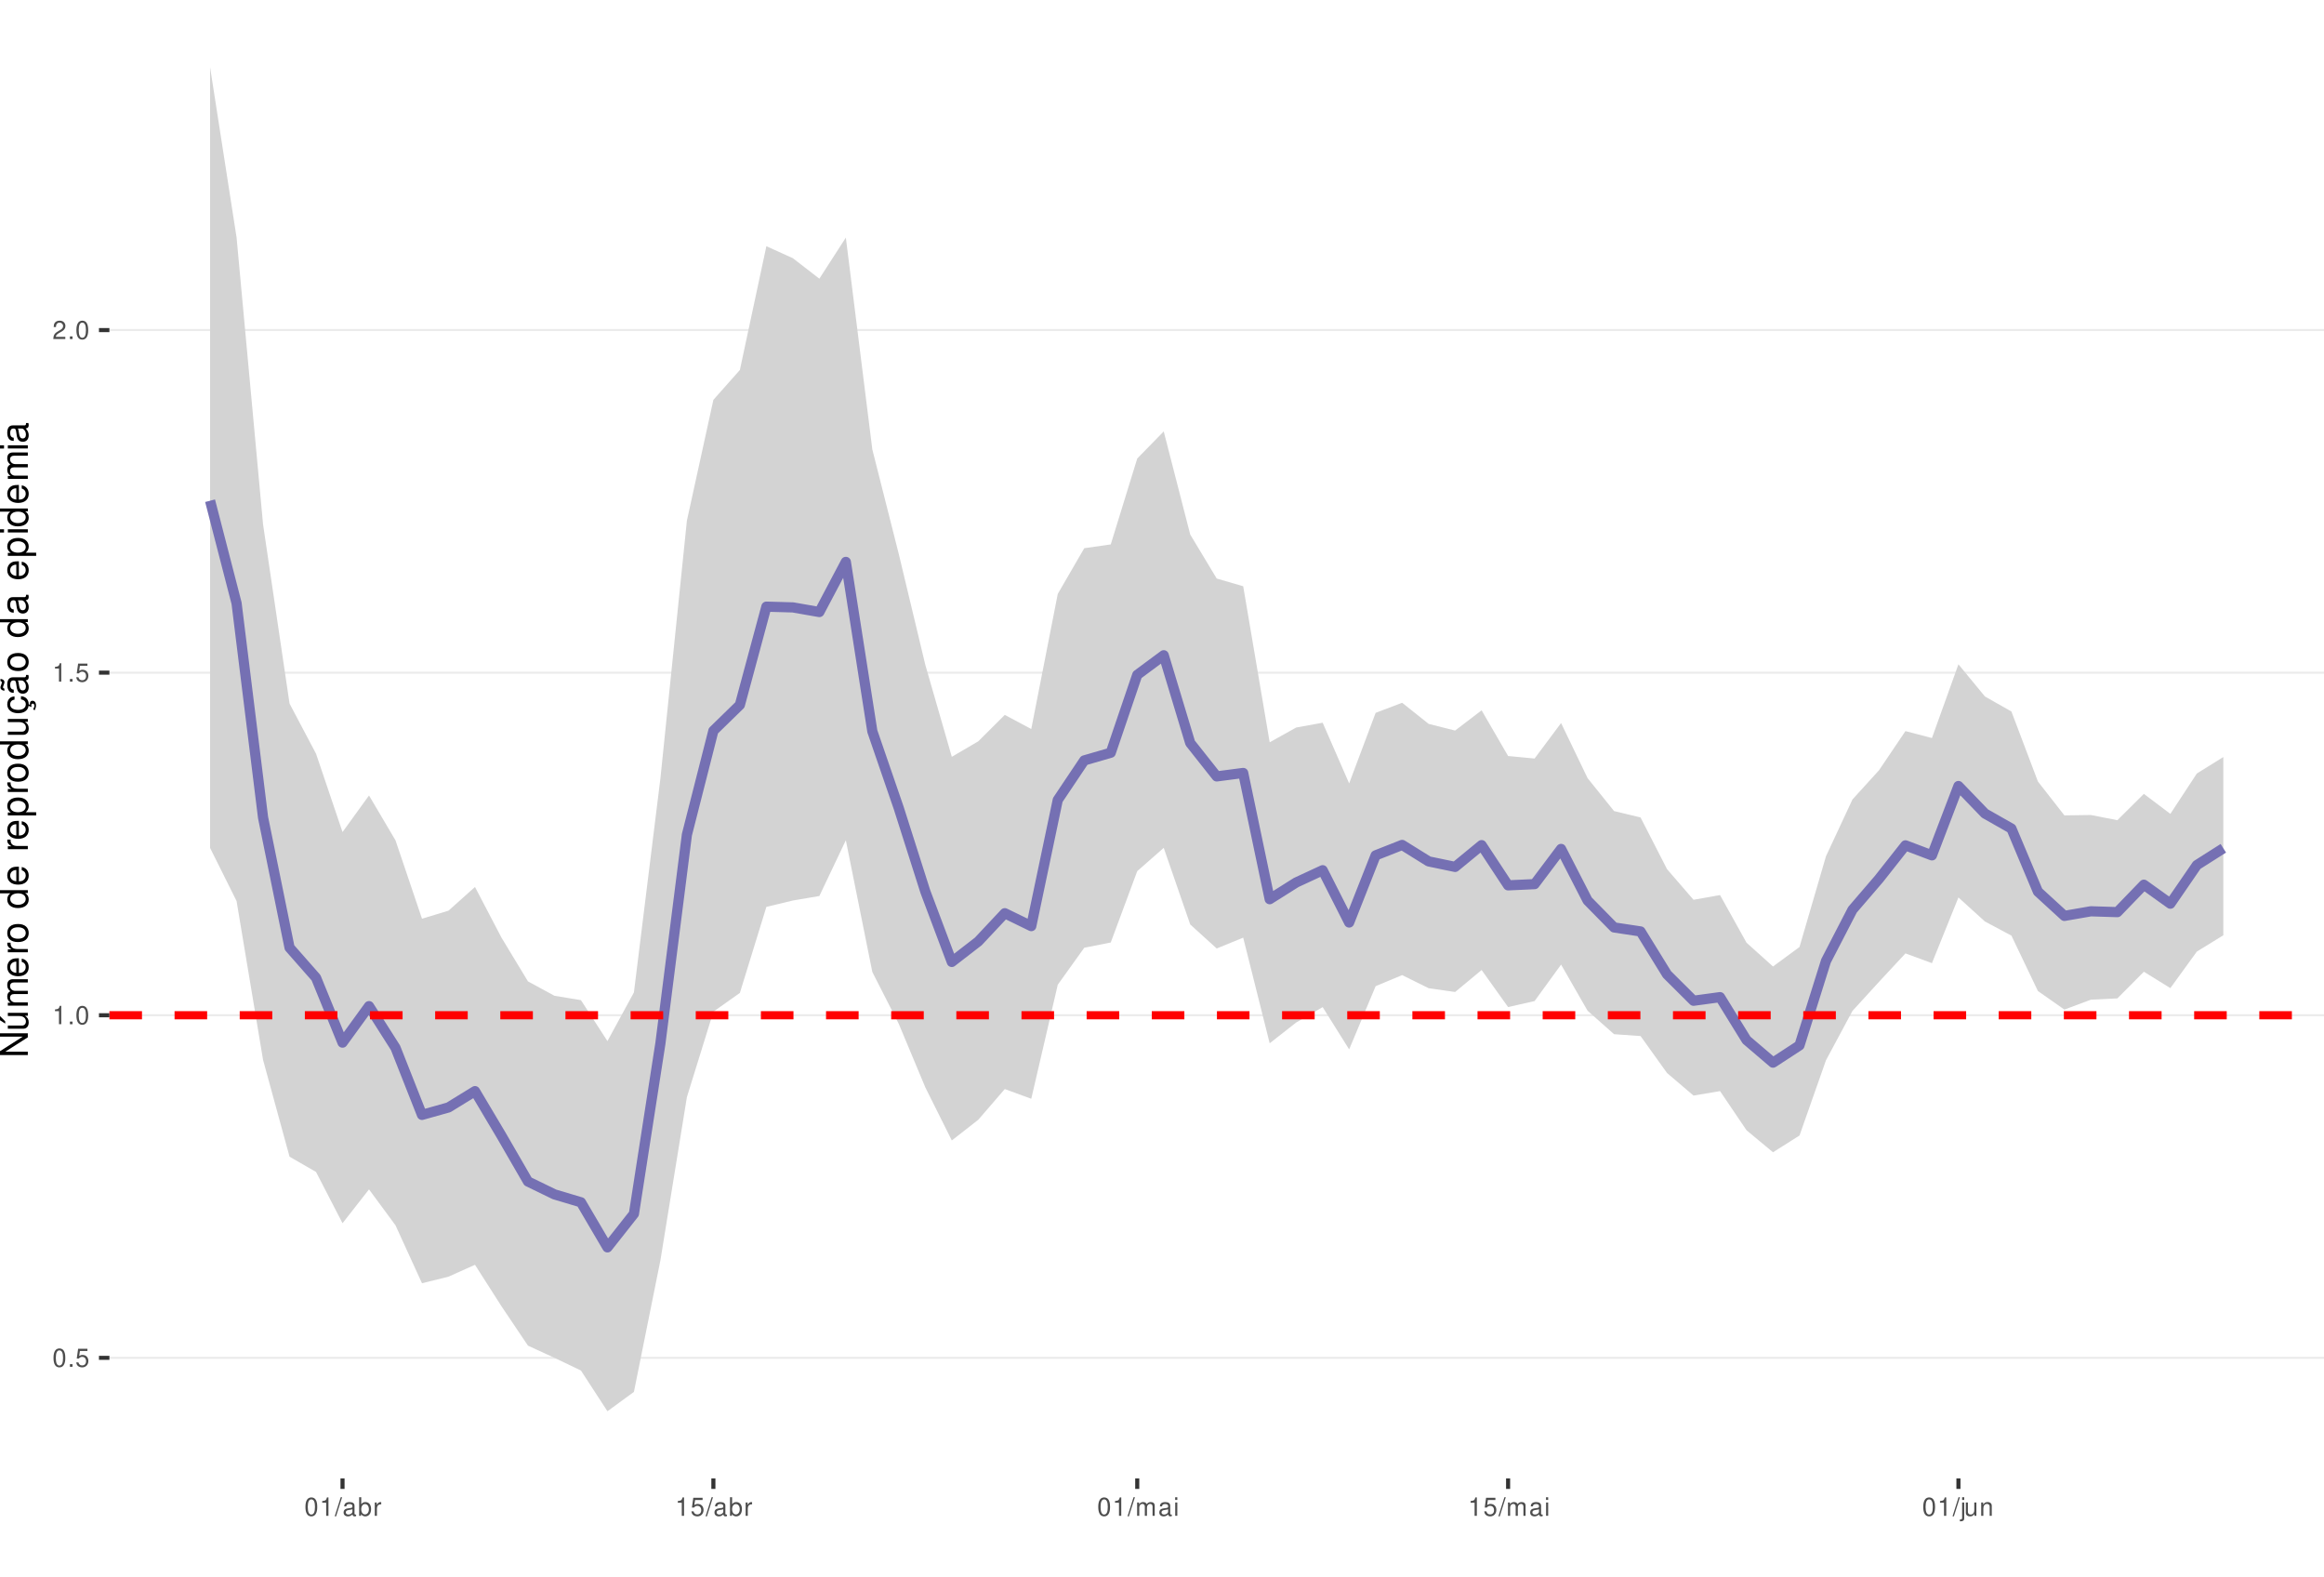
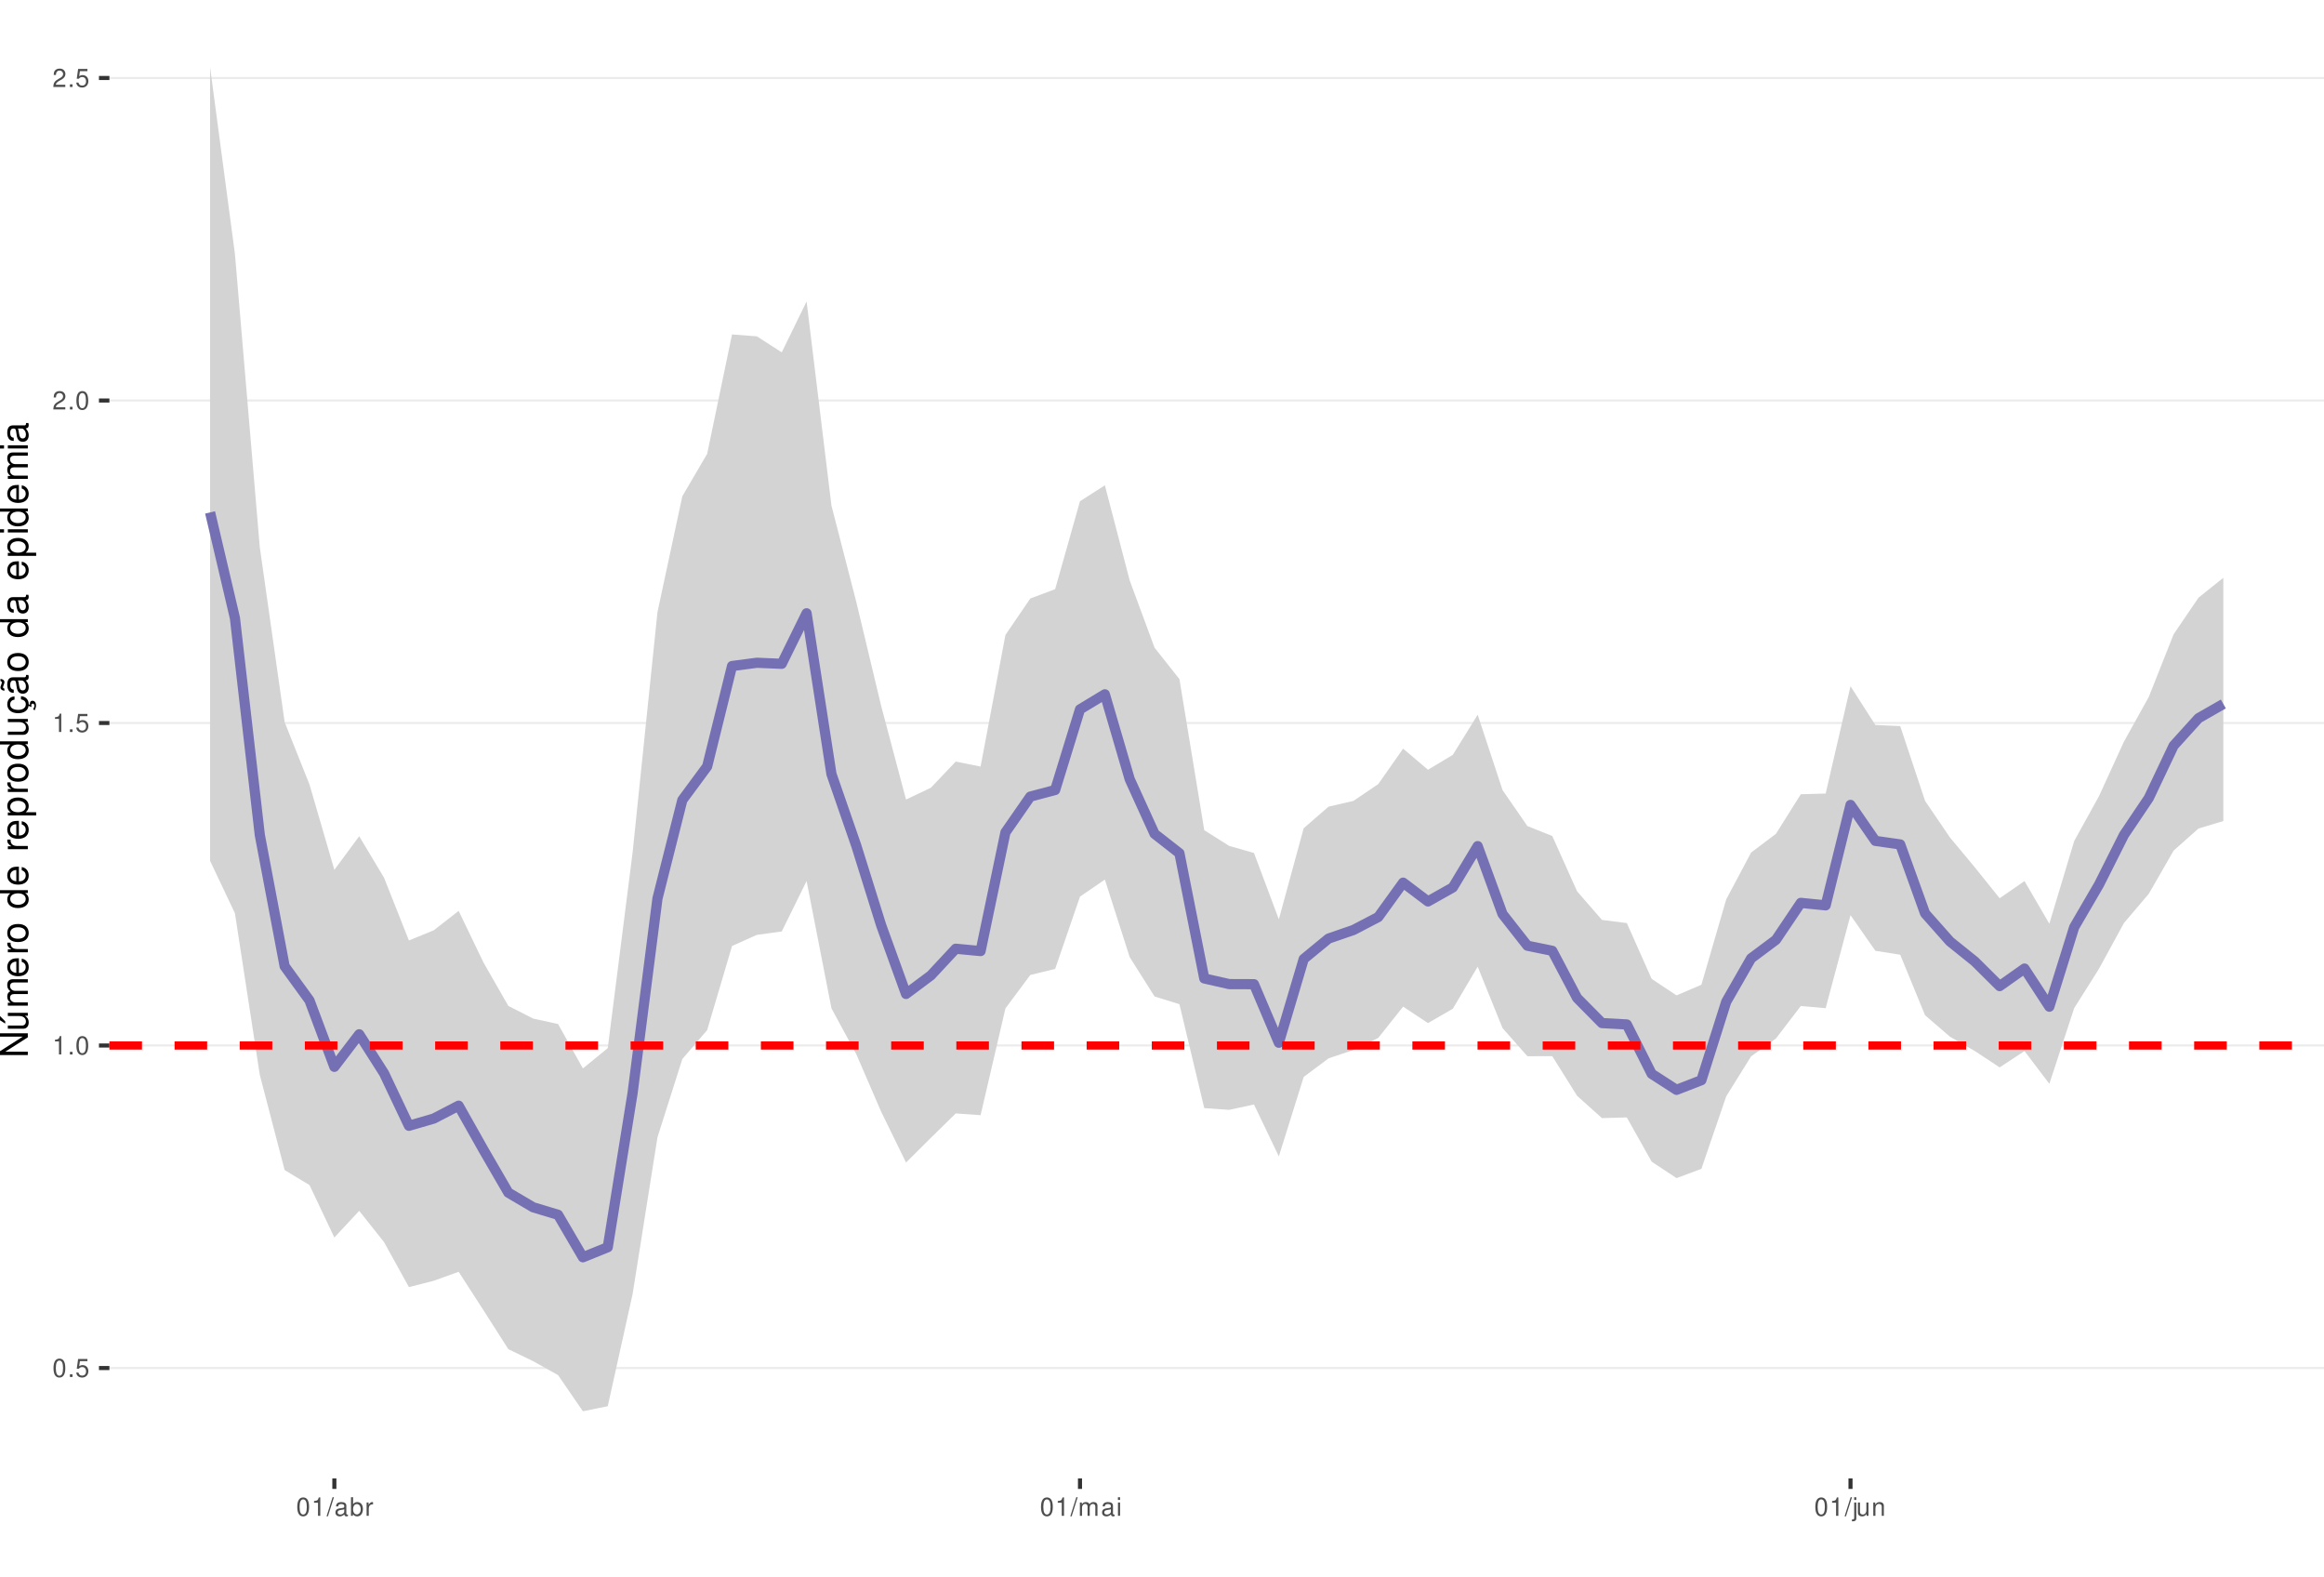
<svg xmlns="http://www.w3.org/2000/svg" xmlns:xlink="http://www.w3.org/1999/xlink" width="609pt" height="413pt" viewBox="0 0 609 413" version="1.1">
  <defs>
    <g>
      <symbol overflow="visible" id="glyph0-0">
        <path style="stroke:none;" d="" />
      </symbol>
      <symbol overflow="visible" id="glyph0-1">
        <path style="stroke:none;" d="M 1.828 -4.812 C 1.391 -4.812 0.984 -4.609 0.75 -4.281 C 0.438 -3.859 0.281 -3.219 0.281 -2.328 C 0.281 -0.703 0.812 0.156 1.828 0.156 C 2.828 0.156 3.375 -0.703 3.375 -2.297 C 3.375 -3.219 3.234 -3.844 2.922 -4.281 C 2.672 -4.625 2.281 -4.812 1.828 -4.812 Z M 1.828 -4.297 C 2.469 -4.297 2.781 -3.641 2.781 -2.344 C 2.781 -0.969 2.469 -0.328 1.812 -0.328 C 1.203 -0.328 0.891 -1 0.891 -2.328 C 0.891 -3.641 1.203 -4.297 1.828 -4.297 Z M 1.828 -4.297 " />
      </symbol>
      <symbol overflow="visible" id="glyph0-2">
        <path style="stroke:none;" d="M 1.266 -0.688 L 0.578 -0.688 L 0.578 0 L 1.266 0 Z M 1.266 -0.688 " />
      </symbol>
      <symbol overflow="visible" id="glyph0-3">
        <path style="stroke:none;" d="M 3.172 -4.719 L 0.734 -4.719 L 0.375 -2.156 L 0.922 -2.156 C 1.188 -2.469 1.422 -2.594 1.797 -2.594 C 2.422 -2.594 2.812 -2.156 2.812 -1.453 C 2.812 -0.781 2.422 -0.359 1.781 -0.359 C 1.266 -0.359 0.953 -0.625 0.812 -1.156 L 0.234 -1.156 C 0.312 -0.766 0.375 -0.578 0.516 -0.406 C 0.781 -0.047 1.266 0.156 1.797 0.156 C 2.75 0.156 3.422 -0.547 3.422 -1.531 C 3.422 -2.469 2.797 -3.109 1.891 -3.109 C 1.562 -3.109 1.297 -3.016 1.016 -2.828 L 1.203 -4.141 L 3.172 -4.141 Z M 3.172 -4.719 " />
      </symbol>
      <symbol overflow="visible" id="glyph0-4">
        <path style="stroke:none;" d="M 1.719 -3.422 L 1.719 0 L 2.312 0 L 2.312 -4.812 L 1.922 -4.812 C 1.719 -4.078 1.578 -3.969 0.672 -3.859 L 0.672 -3.422 Z M 1.719 -3.422 " />
      </symbol>
      <symbol overflow="visible" id="glyph0-5">
        <path style="stroke:none;" d="M 3.375 -0.578 L 0.891 -0.578 C 0.938 -0.984 1.156 -1.234 1.734 -1.578 L 2.406 -1.953 C 3.062 -2.328 3.406 -2.812 3.406 -3.406 C 3.406 -3.812 3.234 -4.188 2.969 -4.438 C 2.688 -4.688 2.344 -4.812 1.891 -4.812 C 1.297 -4.812 0.844 -4.594 0.578 -4.188 C 0.422 -3.938 0.344 -3.641 0.328 -3.141 L 0.922 -3.141 C 0.938 -3.469 0.984 -3.672 1.062 -3.828 C 1.219 -4.125 1.516 -4.297 1.875 -4.297 C 2.406 -4.297 2.797 -3.906 2.797 -3.391 C 2.797 -3.016 2.578 -2.672 2.156 -2.438 L 1.547 -2.078 C 0.562 -1.516 0.281 -1.062 0.219 0 L 3.375 0 Z M 3.375 -0.578 " />
      </symbol>
      <symbol overflow="visible" id="glyph0-6">
        <path style="stroke:none;" d="M 1.531 -4.859 L -0.047 0.141 L 0.312 0.141 L 1.891 -4.859 Z M 1.531 -4.859 " />
      </symbol>
      <symbol overflow="visible" id="glyph0-7">
        <path style="stroke:none;" d="M 3.562 -0.328 C 3.5 -0.312 3.469 -0.312 3.438 -0.312 C 3.25 -0.312 3.141 -0.406 3.141 -0.578 L 3.141 -2.641 C 3.141 -3.25 2.688 -3.594 1.828 -3.594 C 1.312 -3.594 0.906 -3.438 0.672 -3.188 C 0.516 -3 0.453 -2.797 0.438 -2.453 L 0.984 -2.453 C 1.031 -2.875 1.297 -3.078 1.812 -3.078 C 2.312 -3.078 2.594 -2.891 2.594 -2.562 L 2.594 -2.406 C 2.578 -2.172 2.469 -2.078 2.016 -2.031 C 1.219 -1.922 1.109 -1.891 0.891 -1.812 C 0.484 -1.641 0.281 -1.328 0.281 -0.875 C 0.281 -0.25 0.719 0.156 1.422 0.156 C 1.859 0.156 2.219 0 2.609 -0.359 C 2.656 0 2.828 0.156 3.188 0.156 C 3.297 0.156 3.375 0.141 3.562 0.094 Z M 2.594 -1.094 C 2.594 -0.906 2.531 -0.797 2.375 -0.641 C 2.141 -0.438 1.875 -0.328 1.547 -0.328 C 1.109 -0.328 0.859 -0.547 0.859 -0.891 C 0.859 -1.266 1.094 -1.438 1.703 -1.531 C 2.297 -1.609 2.406 -1.641 2.594 -1.719 Z M 2.594 -1.094 " />
      </symbol>
      <symbol overflow="visible" id="glyph0-8">
        <path style="stroke:none;" d="M 0.359 -4.859 L 0.359 0 L 0.859 0 L 0.859 -0.453 C 1.125 -0.047 1.484 0.156 1.969 0.156 C 2.875 0.156 3.484 -0.594 3.484 -1.75 C 3.484 -2.891 2.922 -3.594 1.984 -3.594 C 1.516 -3.594 1.172 -3.406 0.906 -3.016 L 0.906 -4.859 Z M 1.891 -3.062 C 2.5 -3.062 2.906 -2.531 2.906 -1.703 C 2.906 -0.906 2.484 -0.359 1.891 -0.359 C 1.297 -0.359 0.906 -0.906 0.906 -1.719 C 0.906 -2.531 1.297 -3.062 1.891 -3.062 Z M 1.891 -3.062 " />
      </symbol>
      <symbol overflow="visible" id="glyph0-9">
        <path style="stroke:none;" d="M 0.453 -3.484 L 0.453 0 L 1.016 0 L 1.016 -1.812 C 1.031 -2.656 1.375 -3.016 2.141 -3 L 2.141 -3.562 C 2.047 -3.578 1.984 -3.594 1.922 -3.594 C 1.562 -3.594 1.297 -3.375 0.969 -2.859 L 0.969 -3.484 Z M 0.453 -3.484 " />
      </symbol>
      <symbol overflow="visible" id="glyph0-10">
        <path style="stroke:none;" d="M 0.469 -3.484 L 0.469 0 L 1.031 0 L 1.031 -2.188 C 1.031 -2.703 1.391 -3.109 1.844 -3.109 C 2.25 -3.109 2.484 -2.844 2.484 -2.406 L 2.484 0 L 3.047 0 L 3.047 -2.188 C 3.047 -2.703 3.422 -3.109 3.875 -3.109 C 4.266 -3.109 4.516 -2.844 4.516 -2.406 L 4.516 0 L 5.078 0 L 5.078 -2.609 C 5.078 -3.234 4.719 -3.594 4.062 -3.594 C 3.594 -3.594 3.312 -3.453 2.984 -3.062 C 2.781 -3.422 2.5 -3.594 2.047 -3.594 C 1.578 -3.594 1.266 -3.422 0.984 -3 L 0.984 -3.484 Z M 0.469 -3.484 " />
      </symbol>
      <symbol overflow="visible" id="glyph0-11">
        <path style="stroke:none;" d="M 1 -3.484 L 0.453 -3.484 L 0.453 0 L 1 0 Z M 1 -4.859 L 0.438 -4.859 L 0.438 -4.156 L 1 -4.156 Z M 1 -4.859 " />
      </symbol>
      <symbol overflow="visible" id="glyph0-12">
        <path style="stroke:none;" d="M 0.469 -3.484 L 0.469 0.5 C 0.469 0.859 0.359 0.969 0.016 0.969 C -0.031 0.969 -0.047 0.969 -0.125 0.953 L -0.125 1.438 C -0.047 1.438 -0.016 1.453 0.062 1.453 C 0.688 1.453 1.016 1.203 1.016 0.719 L 1.016 -3.484 Z M 1.016 -4.859 L 0.469 -4.859 L 0.469 -4.156 L 1.016 -4.156 Z M 1.016 -4.859 " />
      </symbol>
      <symbol overflow="visible" id="glyph0-13">
        <path style="stroke:none;" d="M 3.203 0 L 3.203 -3.484 L 2.656 -3.484 L 2.656 -1.516 C 2.656 -0.797 2.281 -0.328 1.703 -0.328 C 1.266 -0.328 0.984 -0.594 0.984 -1.016 L 0.984 -3.484 L 0.438 -3.484 L 0.438 -0.797 C 0.438 -0.219 0.859 0.156 1.547 0.156 C 2.062 0.156 2.391 -0.031 2.703 -0.484 L 2.703 0 Z M 3.203 0 " />
      </symbol>
      <symbol overflow="visible" id="glyph0-14">
        <path style="stroke:none;" d="M 0.469 -3.484 L 0.469 0 L 1.031 0 L 1.031 -1.922 C 1.031 -2.641 1.391 -3.109 1.969 -3.109 C 2.406 -3.109 2.688 -2.828 2.688 -2.422 L 2.688 0 L 3.234 0 L 3.234 -2.641 C 3.234 -3.219 2.812 -3.594 2.141 -3.594 C 1.625 -3.594 1.281 -3.391 0.984 -2.906 L 0.984 -3.484 Z M 0.469 -3.484 " />
      </symbol>
      <symbol overflow="visible" id="glyph1-0">
        <path style="stroke:none;" d="" />
      </symbol>
      <symbol overflow="visible" id="glyph1-1">
        <path style="stroke:none;" d="M -7.297 -6.453 L -7.297 -5.578 L -1.328 -5.578 L -7.297 -1.766 L -7.297 -0.766 L 0 -0.766 L 0 -1.641 L -5.906 -1.641 L 0 -5.406 L 0 -6.453 Z M -7.297 -6.453 " />
      </symbol>
      <symbol overflow="visible" id="glyph1-2">
        <path style="stroke:none;" d="M 0 -4.812 L -5.234 -4.812 L -5.234 -3.984 L -2.266 -3.984 C -1.203 -3.984 -0.5 -3.438 -0.5 -2.562 C -0.5 -1.906 -0.906 -1.484 -1.531 -1.484 L -5.234 -1.484 L -5.234 -0.656 L -1.203 -0.656 C -0.328 -0.656 0.234 -1.297 0.234 -2.312 C 0.234 -3.094 -0.047 -3.578 -0.734 -4.062 L 0 -4.062 Z M -7.406 -2.953 L -5.922 -2 L -5.922 -2.594 L -7.406 -4.094 Z M -7.406 -2.953 " />
      </symbol>
      <symbol overflow="visible" id="glyph1-3">
        <path style="stroke:none;" d="M -5.234 -0.703 L 0 -0.703 L 0 -1.547 L -3.297 -1.547 C -4.047 -1.547 -4.656 -2.094 -4.656 -2.766 C -4.656 -3.391 -4.281 -3.734 -3.609 -3.734 L 0 -3.734 L 0 -4.578 L -3.297 -4.578 C -4.047 -4.578 -4.656 -5.125 -4.656 -5.812 C -4.656 -6.422 -4.266 -6.781 -3.609 -6.781 L 0 -6.781 L 0 -7.625 L -3.938 -7.625 C -4.875 -7.625 -5.391 -7.078 -5.391 -6.094 C -5.391 -5.406 -5.188 -4.984 -4.594 -4.484 C -5.156 -4.188 -5.391 -3.766 -5.391 -3.078 C -5.391 -2.375 -5.125 -1.906 -4.5 -1.469 L -5.234 -1.469 Z M -5.234 -0.703 " />
      </symbol>
      <symbol overflow="visible" id="glyph1-4">
        <path style="stroke:none;" d="M -2.344 -5.125 C -3.141 -5.125 -3.625 -5.062 -4.016 -4.922 C -4.875 -4.578 -5.391 -3.781 -5.391 -2.797 C -5.391 -1.344 -4.281 -0.406 -2.547 -0.406 C -0.812 -0.406 0.234 -1.297 0.234 -2.781 C 0.234 -3.984 -0.453 -4.812 -1.594 -5.016 L -1.594 -4.188 C -0.906 -3.953 -0.547 -3.484 -0.547 -2.812 C -0.547 -2.281 -0.781 -1.828 -1.219 -1.547 C -1.516 -1.344 -1.812 -1.281 -2.344 -1.266 Z M -3.016 -1.297 C -3.984 -1.359 -4.625 -1.953 -4.625 -2.797 C -4.625 -3.641 -3.953 -4.234 -3.016 -4.234 Z M -3.016 -1.297 " />
      </symbol>
      <symbol overflow="visible" id="glyph1-5">
        <path style="stroke:none;" d="M -5.234 -0.688 L 0 -0.688 L 0 -1.531 L -2.719 -1.531 C -3.984 -1.547 -4.547 -2.062 -4.516 -3.203 L -5.359 -3.203 C -5.375 -3.062 -5.391 -2.984 -5.391 -2.891 C -5.391 -2.344 -5.062 -1.938 -4.297 -1.453 L -5.234 -1.453 Z M -5.234 -0.688 " />
      </symbol>
      <symbol overflow="visible" id="glyph1-6">
        <path style="stroke:none;" d="M -5.391 -2.719 C -5.391 -1.234 -4.344 -0.359 -2.578 -0.359 C -0.812 -0.359 0.234 -1.234 0.234 -2.734 C 0.234 -4.203 -0.812 -5.094 -2.547 -5.094 C -4.359 -5.094 -5.391 -4.234 -5.391 -2.719 Z M -4.625 -2.734 C -4.625 -3.672 -3.844 -4.234 -2.547 -4.234 C -1.312 -4.234 -0.547 -3.656 -0.547 -2.734 C -0.547 -1.797 -1.312 -1.234 -2.578 -1.234 C -3.844 -1.234 -4.625 -1.797 -4.625 -2.734 Z M -4.625 -2.734 " />
      </symbol>
      <symbol overflow="visible" id="glyph1-7">
        <path style="stroke:none;" d="" />
      </symbol>
      <symbol overflow="visible" id="glyph1-8">
        <path style="stroke:none;" d="M -7.297 -4.953 L -7.297 -4.125 L -4.578 -4.125 C -5.109 -3.766 -5.391 -3.203 -5.391 -2.516 C -5.391 -1.156 -4.297 -0.266 -2.625 -0.266 C -0.859 -0.266 0.234 -1.125 0.234 -2.547 C 0.234 -3.266 -0.047 -3.766 -0.688 -4.203 L 0 -4.203 L 0 -4.953 Z M -4.609 -2.656 C -4.609 -3.547 -3.812 -4.125 -2.562 -4.125 C -1.344 -4.125 -0.547 -3.547 -0.547 -2.656 C -0.547 -1.734 -1.359 -1.125 -2.578 -1.125 C -3.797 -1.125 -4.609 -1.734 -4.609 -2.656 Z M -4.609 -2.656 " />
      </symbol>
      <symbol overflow="visible" id="glyph1-9">
        <path style="stroke:none;" d="M 2.188 -0.547 L 2.188 -1.375 L -0.547 -1.375 C -0.016 -1.812 0.234 -2.312 0.234 -2.984 C 0.234 -4.344 -0.859 -5.234 -2.531 -5.234 C -4.297 -5.234 -5.391 -4.375 -5.391 -2.984 C -5.391 -2.266 -5.062 -1.703 -4.453 -1.312 L -5.234 -1.312 L -5.234 -0.547 Z M -4.609 -2.844 C -4.609 -3.766 -3.797 -4.359 -2.547 -4.359 C -1.359 -4.359 -0.547 -3.75 -0.547 -2.844 C -0.547 -1.953 -1.344 -1.375 -2.578 -1.375 C -3.812 -1.375 -4.609 -1.953 -4.609 -2.844 Z M -4.609 -2.844 " />
      </symbol>
      <symbol overflow="visible" id="glyph1-10">
        <path style="stroke:none;" d="M 0 -4.812 L -5.234 -4.812 L -5.234 -3.984 L -2.266 -3.984 C -1.203 -3.984 -0.5 -3.438 -0.5 -2.562 C -0.5 -1.906 -0.906 -1.484 -1.531 -1.484 L -5.234 -1.484 L -5.234 -0.656 L -1.203 -0.656 C -0.328 -0.656 0.234 -1.297 0.234 -2.312 C 0.234 -3.094 -0.047 -3.578 -0.734 -4.062 L 0 -4.062 Z M 0 -4.812 " />
      </symbol>
      <symbol overflow="visible" id="glyph1-11">
        <path style="stroke:none;" d="M 0.234 -2.641 C 0.234 -3.875 -0.547 -4.703 -1.797 -4.766 L -1.797 -3.938 C -0.953 -3.797 -0.531 -3.359 -0.531 -2.656 C -0.531 -1.734 -1.281 -1.188 -2.516 -1.188 C -3.844 -1.188 -4.625 -1.719 -4.625 -2.625 C -4.625 -3.328 -4.203 -3.766 -3.484 -3.875 L -3.484 -4.703 C -3.984 -4.672 -4.312 -4.562 -4.609 -4.359 C -5.094 -4 -5.391 -3.375 -5.391 -2.641 C -5.391 -1.219 -4.266 -0.312 -2.531 -0.312 C -1.469 -0.312 -0.625 -0.672 -0.156 -1.312 C 0.047 -1.594 0.125 -1.812 0.203 -2.25 L 0.922 -1.938 L 0.984 -2.062 C 0.938 -2.188 0.906 -2.25 0.906 -2.375 C 0.906 -2.656 1.047 -2.828 1.281 -2.828 C 1.547 -2.828 1.734 -2.594 1.734 -2.297 C 1.734 -2.031 1.672 -1.844 1.438 -1.406 L 1.406 -1.312 L 1.812 -1.094 C 2.078 -1.75 2.141 -1.953 2.141 -2.344 C 2.141 -3.109 1.781 -3.578 1.203 -3.578 C 0.781 -3.578 0.547 -3.297 0.547 -2.797 C 0.547 -2.703 0.547 -2.641 0.562 -2.516 Z M 0.234 -2.641 " />
      </symbol>
      <symbol overflow="visible" id="glyph1-12">
        <path style="stroke:none;" d="M -0.484 -5.344 C -0.469 -5.266 -0.469 -5.219 -0.469 -5.172 C -0.469 -4.875 -0.625 -4.719 -0.875 -4.719 L -3.953 -4.719 C -4.891 -4.719 -5.391 -4.047 -5.391 -2.75 C -5.391 -1.984 -5.172 -1.375 -4.781 -1.016 C -4.516 -0.766 -4.203 -0.672 -3.688 -0.656 L -3.688 -1.484 C -4.328 -1.562 -4.625 -1.938 -4.625 -2.719 C -4.625 -3.484 -4.344 -3.891 -3.844 -3.891 L -3.625 -3.891 C -3.266 -3.875 -3.125 -3.703 -3.047 -3.016 C -2.891 -1.844 -2.844 -1.656 -2.719 -1.344 C -2.453 -0.734 -2 -0.422 -1.312 -0.422 C -0.375 -0.422 0.234 -1.078 0.234 -2.141 C 0.234 -2.797 0 -3.328 -0.547 -3.922 C 0 -3.984 0.234 -4.234 0.234 -4.781 C 0.234 -4.953 0.203 -5.062 0.141 -5.344 Z M -1.656 -3.891 C -1.375 -3.891 -1.203 -3.812 -0.969 -3.562 C -0.656 -3.219 -0.5 -2.812 -0.5 -2.312 C -0.5 -1.672 -0.812 -1.297 -1.344 -1.297 C -1.891 -1.297 -2.172 -1.656 -2.297 -2.547 C -2.422 -3.438 -2.453 -3.609 -2.594 -3.891 Z M -7.172 -3.75 C -6.922 -3.672 -6.812 -3.547 -6.812 -3.375 C -6.812 -3.25 -6.875 -2.984 -6.984 -2.734 C -7.156 -2.312 -7.172 -2.25 -7.172 -2.047 C -7.172 -1.594 -6.797 -1.297 -6.141 -1.188 L -6.141 -1.766 C -6.375 -1.812 -6.5 -1.938 -6.5 -2.094 C -6.5 -2.203 -6.469 -2.344 -6.375 -2.578 C -6.156 -3.156 -6.125 -3.234 -6.125 -3.438 C -6.125 -3.922 -6.484 -4.219 -7.172 -4.312 Z M -7.172 -3.75 " />
      </symbol>
      <symbol overflow="visible" id="glyph1-13">
        <path style="stroke:none;" d="M -0.484 -5.344 C -0.469 -5.266 -0.469 -5.219 -0.469 -5.172 C -0.469 -4.875 -0.625 -4.719 -0.875 -4.719 L -3.953 -4.719 C -4.891 -4.719 -5.391 -4.047 -5.391 -2.75 C -5.391 -1.984 -5.172 -1.375 -4.781 -1.016 C -4.516 -0.766 -4.203 -0.672 -3.688 -0.656 L -3.688 -1.484 C -4.328 -1.562 -4.625 -1.938 -4.625 -2.719 C -4.625 -3.484 -4.344 -3.891 -3.844 -3.891 L -3.625 -3.891 C -3.266 -3.875 -3.125 -3.703 -3.047 -3.016 C -2.891 -1.844 -2.844 -1.656 -2.719 -1.344 C -2.453 -0.734 -2 -0.422 -1.312 -0.422 C -0.375 -0.422 0.234 -1.078 0.234 -2.141 C 0.234 -2.797 0 -3.328 -0.547 -3.922 C 0 -3.984 0.234 -4.234 0.234 -4.781 C 0.234 -4.953 0.203 -5.062 0.141 -5.344 Z M -1.656 -3.891 C -1.375 -3.891 -1.203 -3.812 -0.969 -3.562 C -0.656 -3.219 -0.5 -2.812 -0.5 -2.312 C -0.5 -1.672 -0.812 -1.297 -1.344 -1.297 C -1.891 -1.297 -2.172 -1.656 -2.297 -2.547 C -2.422 -3.438 -2.453 -3.609 -2.594 -3.891 Z M -1.656 -3.891 " />
      </symbol>
      <symbol overflow="visible" id="glyph1-14">
        <path style="stroke:none;" d="M -5.234 -1.5 L -5.234 -0.672 L 0 -0.672 L 0 -1.5 Z M -7.297 -1.5 L -7.297 -0.656 L -6.234 -0.656 L -6.234 -1.5 Z M -7.297 -1.5 " />
      </symbol>
    </g>
    <clipPath id="clip1">
      <path d="M 28.672 0 L 609 0 L 609 387.328 L 28.672 387.328 Z M 28.672 0 " />
    </clipPath>
    <clipPath id="clip2">
-       <path d="M 28.672 355 L 609 355 L 609 356 L 28.672 356 Z M 28.672 355 " />
+       <path d="M 28.672 358 L 609 358 L 609 359 L 28.672 359 Z M 28.672 358 " />
    </clipPath>
    <clipPath id="clip3">
-       <path d="M 28.672 265 L 609 265 L 609 267 L 28.672 267 Z M 28.672 265 " />
+       <path d="M 28.672 273 L 609 273 L 609 275 L 28.672 275 Z M 28.672 273 " />
    </clipPath>
    <clipPath id="clip4">
-       <path d="M 28.672 175 L 609 175 L 609 177 L 28.672 177 Z M 28.672 175 " />
+       <path d="M 28.672 189 L 609 189 L 609 190 L 28.672 190 Z M 28.672 189 " />
    </clipPath>
    <clipPath id="clip5">
-       <path d="M 28.672 86 L 609 86 L 609 87 L 28.672 87 Z M 28.672 86 " />
+       <path d="M 28.672 104 L 609 104 L 609 106 L 28.672 106 Z M 28.672 104 " />
    </clipPath>
    <clipPath id="clip6">
-       <path d="M 28.672 264 L 609 264 L 609 268 L 28.672 268 Z M 28.672 264 " />
+       <path d="M 28.672 20 L 609 20 L 609 21 L 28.672 21 Z M 28.672 20 " />
+     </clipPath>
+     <clipPath id="clip7">
+       <path d="M 28.672 272 L 609 272 L 609 275 L 28.672 275 Z M 28.672 272 " />
    </clipPath>
  </defs>
  <g id="surface11">
    <rect x="0" y="0" width="609" height="413" style="fill:rgb(100%,100%,100%);fill-opacity:1;stroke:none;" />
    <rect x="0" y="0" width="609" height="413" style="fill:rgb(100%,100%,100%);fill-opacity:1;stroke:none;" />
    <path style="fill:none;stroke-width:1.067;stroke-linecap:round;stroke-linejoin:round;stroke:rgb(100%,100%,100%);stroke-opacity:1;stroke-miterlimit:10;" d="M 0 413 L 609 413 L 609 0 L 0 0 Z M 0 413 " />
    <g clip-path="url(#clip1)" clip-rule="nonzero">
      <path style=" stroke:none;fill-rule:nonzero;fill:rgb(100%,100%,100%);fill-opacity:1;" d="M 28.672 387.328 L 609 387.328 L 609 0 L 28.672 0 Z M 28.672 387.328 " />
    </g>
    <g clip-path="url(#clip2)" clip-rule="nonzero">
-       <path style="fill:none;stroke-width:0.533;stroke-linecap:butt;stroke-linejoin:round;stroke:rgb(92.157%,92.157%,92.157%);stroke-opacity:1;stroke-miterlimit:10;" d="M 28.672 355.727 L 609 355.727 " />
+       <path style="fill:none;stroke-width:0.533;stroke-linecap:butt;stroke-linejoin:round;stroke:rgb(92.157%,92.157%,92.157%);stroke-opacity:1;stroke-miterlimit:10;" d="M 28.672 358.395 L 609 358.395 " />
    </g>
    <g clip-path="url(#clip3)" clip-rule="nonzero">
-       <path style="fill:none;stroke-width:0.533;stroke-linecap:butt;stroke-linejoin:round;stroke:rgb(92.157%,92.157%,92.157%);stroke-opacity:1;stroke-miterlimit:10;" d="M 28.672 265.977 L 609 265.977 " />
+       <path style="fill:none;stroke-width:0.533;stroke-linecap:butt;stroke-linejoin:round;stroke:rgb(92.157%,92.157%,92.157%);stroke-opacity:1;stroke-miterlimit:10;" d="M 28.672 273.902 L 609 273.902 " />
    </g>
    <g clip-path="url(#clip4)" clip-rule="nonzero">
-       <path style="fill:none;stroke-width:0.533;stroke-linecap:butt;stroke-linejoin:round;stroke:rgb(92.157%,92.157%,92.157%);stroke-opacity:1;stroke-miterlimit:10;" d="M 28.672 176.223 L 609 176.223 " />
+       <path style="fill:none;stroke-width:0.533;stroke-linecap:butt;stroke-linejoin:round;stroke:rgb(92.157%,92.157%,92.157%);stroke-opacity:1;stroke-miterlimit:10;" d="M 28.672 189.414 L 609 189.414 " />
    </g>
    <g clip-path="url(#clip5)" clip-rule="nonzero">
-       <path style="fill:none;stroke-width:0.533;stroke-linecap:butt;stroke-linejoin:round;stroke:rgb(92.157%,92.157%,92.157%);stroke-opacity:1;stroke-miterlimit:10;" d="M 28.672 86.473 L 609 86.473 " />
-     </g>
-     <path style=" stroke:none;fill-rule:nonzero;fill:rgb(82.745%,82.745%,82.745%);fill-opacity:1;" d="M 55.051 17.605 L 61.992 62.203 L 68.934 137.375 L 75.875 184.324 L 82.816 197.461 L 89.758 217.984 L 96.699 208.398 L 103.641 220.156 L 110.582 240.684 L 117.527 238.578 L 124.469 232.371 L 131.41 245.641 L 138.352 257.105 L 145.293 260.875 L 152.234 262.02 L 159.176 272.75 L 166.117 259.996 L 173.059 203.934 L 180 136.402 L 186.941 104.75 L 193.883 96.93 L 200.828 64.5 L 207.77 67.648 L 214.711 73.008 L 221.652 62.25 L 228.594 117.758 L 235.535 145.188 L 242.477 174.184 L 249.418 198.27 L 256.359 194.211 L 263.301 187.293 L 270.242 190.984 L 277.184 155.598 L 284.129 143.621 L 291.07 142.629 L 298.012 120.121 L 304.953 113.027 L 311.895 140.031 L 318.836 151.566 L 325.777 153.586 L 332.719 194.469 L 339.66 190.598 L 346.602 189.34 L 353.543 205.238 L 360.484 186.75 L 367.43 184.113 L 374.371 189.645 L 381.312 191.391 L 388.254 186.09 L 395.195 198.062 L 402.137 198.719 L 409.078 189.422 L 416.02 203.852 L 422.961 212.484 L 429.902 214.16 L 436.844 227.707 L 443.785 235.727 L 450.73 234.492 L 457.672 246.969 L 464.613 253.203 L 471.555 248.098 L 478.496 224.32 L 485.438 209.438 L 492.379 201.809 L 499.32 191.535 L 506.262 193.355 L 513.203 174.035 L 520.145 182.461 L 527.086 186.398 L 534.031 204.738 L 540.973 213.617 L 547.914 213.52 L 554.855 214.875 L 561.797 207.98 L 568.738 213.219 L 575.68 202.641 L 582.621 198.328 L 582.621 245.027 L 575.68 249.293 L 568.738 258.867 L 561.797 254.574 L 554.855 261.559 L 547.914 261.898 L 540.973 264.492 L 534.031 259.629 L 527.086 245.109 L 520.145 241.414 L 513.203 235.117 L 506.262 252.328 L 499.32 249.773 L 492.379 257.238 L 485.438 264.84 L 478.496 277.766 L 471.555 297.488 L 464.613 301.871 L 457.672 296.102 L 450.73 285.848 L 443.785 287.02 L 436.844 281.109 L 429.902 271.426 L 422.961 270.941 L 416.02 264.793 L 409.078 252.703 L 402.137 262.254 L 395.195 263.832 L 388.254 254.125 L 381.312 259.883 L 374.371 258.895 L 367.43 255.461 L 360.484 258.355 L 353.543 274.922 L 346.602 263.848 L 339.66 267.875 L 332.719 273.324 L 325.777 245.645 L 318.836 248.488 L 311.895 242.191 L 304.953 222.125 L 298.012 228.219 L 291.07 246.914 L 284.129 248.293 L 277.184 257.98 L 270.242 287.859 L 263.301 285.312 L 256.359 293.355 L 249.418 298.777 L 242.477 284.875 L 235.535 268.258 L 228.594 254.648 L 221.652 220.133 L 214.711 234.738 L 207.77 235.918 L 200.828 237.586 L 193.883 260.125 L 186.941 265.043 L 180 287.418 L 173.059 330.184 L 166.117 364.652 L 159.176 369.723 L 152.234 359.051 L 145.293 355.727 L 138.352 352.535 L 131.41 342.215 L 124.469 331.352 L 117.527 334.465 L 110.582 336.188 L 103.641 321.012 L 96.699 311.594 L 89.758 320.461 L 82.816 307.031 L 75.875 303.035 L 68.934 277.672 L 61.992 236.055 L 55.051 222.141 Z M 55.051 17.605 " />
-     <path style="fill:none;stroke-width:2.667;stroke-linecap:butt;stroke-linejoin:round;stroke:rgb(45.882%,43.922%,70.196%);stroke-opacity:1;stroke-miterlimit:10;" d="M 55.051 131.18 L 61.992 158.039 L 68.934 214.172 L 75.875 248.262 L 82.816 256.152 L 89.758 273.152 L 96.699 263.59 L 103.641 274.5 L 110.582 292.078 L 117.527 290.129 L 124.469 285.859 L 131.41 297.531 L 138.352 309.535 L 145.293 312.906 L 152.234 314.977 L 159.176 326.789 L 166.117 318 L 173.059 273.332 L 180 218.684 L 186.941 191.445 L 193.883 184.676 L 200.828 158.934 L 207.77 159.129 L 214.711 160.34 L 221.652 147.207 L 228.594 191.582 L 235.535 211.758 L 242.477 233.559 L 249.418 252.012 L 256.359 246.641 L 263.301 239.246 L 270.242 242.625 L 277.184 209.578 L 284.129 199.215 L 291.07 197.203 L 298.012 176.805 L 304.953 171.664 L 311.895 194.645 L 318.836 203.406 L 325.777 202.5 L 332.719 235.574 L 339.66 231.199 L 346.602 227.98 L 353.543 241.684 L 360.484 224.09 L 367.43 221.355 L 374.371 225.672 L 381.312 227.113 L 388.254 221.41 L 395.195 231.945 L 402.137 231.625 L 409.078 222.398 L 416.02 235.918 L 422.961 242.973 L 429.902 244.02 L 436.844 255.273 L 443.785 262.176 L 450.73 261.234 L 457.672 272.473 L 464.613 278.395 L 471.555 273.867 L 478.496 251.762 L 485.438 238.34 L 492.379 230.258 L 499.32 221.465 L 506.262 224.09 L 513.203 205.926 L 520.145 213.125 L 527.086 217.066 L 534.031 233.586 L 540.973 239.945 L 547.914 238.742 L 554.855 238.961 L 561.797 231.777 L 568.738 236.75 L 575.68 226.641 L 582.621 222.234 " />
+       <path style="fill:none;stroke-width:0.533;stroke-linecap:butt;stroke-linejoin:round;stroke:rgb(92.157%,92.157%,92.157%);stroke-opacity:1;stroke-miterlimit:10;" d="M 28.672 104.922 L 609 104.922 " />
+     </g>
    <g clip-path="url(#clip6)" clip-rule="nonzero">
-       <path style="fill:none;stroke-width:2.134;stroke-linecap:butt;stroke-linejoin:round;stroke:rgb(100%,0%,0%);stroke-opacity:1;stroke-dasharray:8.536,8.536;stroke-miterlimit:10;" d="M 28.672 265.977 L 609 265.977 " />
-     </g>
-     <g style="fill:rgb(30.196%,30.196%,30.196%);fill-opacity:1;">
-       <use xlink:href="#glyph0-1" x="13.738" y="358.074" />
-       <use xlink:href="#glyph0-2" x="17.738" y="358.074" />
-       <use xlink:href="#glyph0-3" x="19.738" y="358.074" />
-     </g>
-     <g style="fill:rgb(30.196%,30.196%,30.196%);fill-opacity:1;">
-       <use xlink:href="#glyph0-4" x="13.738" y="268.324" />
-       <use xlink:href="#glyph0-2" x="17.738" y="268.324" />
-       <use xlink:href="#glyph0-1" x="19.738" y="268.324" />
-     </g>
-     <g style="fill:rgb(30.196%,30.196%,30.196%);fill-opacity:1;">
-       <use xlink:href="#glyph0-4" x="13.738" y="178.57" />
-       <use xlink:href="#glyph0-2" x="17.738" y="178.57" />
-       <use xlink:href="#glyph0-3" x="19.738" y="178.57" />
-     </g>
-     <g style="fill:rgb(30.196%,30.196%,30.196%);fill-opacity:1;">
-       <use xlink:href="#glyph0-5" x="13.738" y="88.82" />
-       <use xlink:href="#glyph0-2" x="17.738" y="88.82" />
-       <use xlink:href="#glyph0-1" x="19.738" y="88.82" />
-     </g>
-     <path style="fill:none;stroke-width:1.067;stroke-linecap:butt;stroke-linejoin:round;stroke:rgb(20%,20%,20%);stroke-opacity:1;stroke-miterlimit:10;" d="M 25.93 355.727 L 28.672 355.727 " />
-     <path style="fill:none;stroke-width:1.067;stroke-linecap:butt;stroke-linejoin:round;stroke:rgb(20%,20%,20%);stroke-opacity:1;stroke-miterlimit:10;" d="M 25.93 265.977 L 28.672 265.977 " />
-     <path style="fill:none;stroke-width:1.067;stroke-linecap:butt;stroke-linejoin:round;stroke:rgb(20%,20%,20%);stroke-opacity:1;stroke-miterlimit:10;" d="M 25.93 176.223 L 28.672 176.223 " />
-     <path style="fill:none;stroke-width:1.067;stroke-linecap:butt;stroke-linejoin:round;stroke:rgb(20%,20%,20%);stroke-opacity:1;stroke-miterlimit:10;" d="M 25.93 86.473 L 28.672 86.473 " />
-     <path style="fill:none;stroke-width:1.067;stroke-linecap:butt;stroke-linejoin:round;stroke:rgb(20%,20%,20%);stroke-opacity:1;stroke-miterlimit:10;" d="M 89.758 390.07 L 89.758 387.328 " />
-     <path style="fill:none;stroke-width:1.067;stroke-linecap:butt;stroke-linejoin:round;stroke:rgb(20%,20%,20%);stroke-opacity:1;stroke-miterlimit:10;" d="M 186.941 390.07 L 186.941 387.328 " />
-     <path style="fill:none;stroke-width:1.067;stroke-linecap:butt;stroke-linejoin:round;stroke:rgb(20%,20%,20%);stroke-opacity:1;stroke-miterlimit:10;" d="M 298.012 390.07 L 298.012 387.328 " />
-     <path style="fill:none;stroke-width:1.067;stroke-linecap:butt;stroke-linejoin:round;stroke:rgb(20%,20%,20%);stroke-opacity:1;stroke-miterlimit:10;" d="M 395.195 390.07 L 395.195 387.328 " />
-     <path style="fill:none;stroke-width:1.067;stroke-linecap:butt;stroke-linejoin:round;stroke:rgb(20%,20%,20%);stroke-opacity:1;stroke-miterlimit:10;" d="M 513.203 390.07 L 513.203 387.328 " />
-     <g style="fill:rgb(30.196%,30.196%,30.196%);fill-opacity:1;">
-       <use xlink:href="#glyph0-1" x="79.758" y="397.109" />
-       <use xlink:href="#glyph0-4" x="83.758" y="397.109" />
-       <use xlink:href="#glyph0-6" x="87.758" y="397.109" />
-       <use xlink:href="#glyph0-7" x="89.758" y="397.109" />
-       <use xlink:href="#glyph0-8" x="93.758" y="397.109" />
-       <use xlink:href="#glyph0-9" x="97.758" y="397.109" />
-     </g>
-     <g style="fill:rgb(30.196%,30.196%,30.196%);fill-opacity:1;">
-       <use xlink:href="#glyph0-4" x="176.941" y="397.109" />
-       <use xlink:href="#glyph0-3" x="180.941" y="397.109" />
-       <use xlink:href="#glyph0-6" x="184.941" y="397.109" />
-       <use xlink:href="#glyph0-7" x="186.941" y="397.109" />
-       <use xlink:href="#glyph0-8" x="190.941" y="397.109" />
-       <use xlink:href="#glyph0-9" x="194.941" y="397.109" />
-     </g>
-     <g style="fill:rgb(30.196%,30.196%,30.196%);fill-opacity:1;">
-       <use xlink:href="#glyph0-1" x="287.512" y="397.109" />
-       <use xlink:href="#glyph0-4" x="291.512" y="397.109" />
-       <use xlink:href="#glyph0-6" x="295.512" y="397.109" />
-       <use xlink:href="#glyph0-10" x="297.512" y="397.109" />
-       <use xlink:href="#glyph0-7" x="303.512" y="397.109" />
-       <use xlink:href="#glyph0-11" x="307.512" y="397.109" />
-     </g>
-     <g style="fill:rgb(30.196%,30.196%,30.196%);fill-opacity:1;">
-       <use xlink:href="#glyph0-4" x="384.695" y="397.109" />
-       <use xlink:href="#glyph0-3" x="388.695" y="397.109" />
-       <use xlink:href="#glyph0-6" x="392.695" y="397.109" />
-       <use xlink:href="#glyph0-10" x="394.695" y="397.109" />
-       <use xlink:href="#glyph0-7" x="400.695" y="397.109" />
-       <use xlink:href="#glyph0-11" x="404.695" y="397.109" />
-     </g>
-     <g style="fill:rgb(30.196%,30.196%,30.196%);fill-opacity:1;">
-       <use xlink:href="#glyph0-1" x="503.703" y="397.109" />
-       <use xlink:href="#glyph0-4" x="507.703" y="397.109" />
-       <use xlink:href="#glyph0-6" x="511.703" y="397.109" />
-       <use xlink:href="#glyph0-12" x="513.703" y="397.109" />
-       <use xlink:href="#glyph0-13" x="514.703" y="397.109" />
-       <use xlink:href="#glyph0-14" x="518.703" y="397.109" />
+       <path style="fill:none;stroke-width:0.533;stroke-linecap:butt;stroke-linejoin:round;stroke:rgb(92.157%,92.157%,92.157%);stroke-opacity:1;stroke-miterlimit:10;" d="M 28.672 20.434 L 609 20.434 " />
+     </g>
+     <path style=" stroke:none;fill-rule:nonzero;fill:rgb(82.745%,82.745%,82.745%);fill-opacity:1;" d="M 55.051 17.605 L 61.562 66.535 L 68.078 143.371 L 74.59 189.184 L 81.102 205.523 L 87.617 227.887 L 94.129 219.078 L 100.641 229.957 L 107.156 246.387 L 113.668 243.723 L 120.184 238.637 L 126.695 252.156 L 133.207 263.527 L 139.723 266.855 L 146.234 268.27 L 152.75 279.906 L 159.262 274.594 L 165.773 223.352 L 172.289 160.363 L 178.801 130.008 L 185.312 118.895 L 191.828 87.617 L 198.34 88.117 L 204.855 92.309 L 211.367 78.977 L 217.879 132.457 L 224.395 157.719 L 230.906 184.934 L 237.422 209.465 L 243.934 206.375 L 250.445 199.516 L 256.961 200.824 L 263.473 166.344 L 269.988 156.801 L 276.5 154.348 L 283.012 131.316 L 289.527 127.137 L 296.039 152.074 L 302.551 169.688 L 309.066 177.91 L 315.578 217.5 L 322.094 221.609 L 328.605 223.465 L 335.117 240.848 L 341.633 216.973 L 348.145 211.328 L 354.66 209.824 L 361.172 205.418 L 367.684 196.133 L 374.199 201.664 L 380.711 197.75 L 387.223 187.242 L 393.738 206.988 L 400.25 216.418 L 406.766 219.012 L 413.277 233.512 L 419.789 241.004 L 426.305 241.828 L 432.816 256.453 L 439.332 260.773 L 445.844 257.988 L 452.355 235.621 L 458.871 223.359 L 465.383 218.445 L 471.898 208.078 L 478.41 207.898 L 484.922 179.77 L 491.438 189.934 L 497.949 190.227 L 504.461 209.816 L 510.977 219.398 L 517.488 227.215 L 524.004 235.324 L 530.516 230.824 L 537.027 241.996 L 543.543 220.324 L 550.055 208.539 L 556.57 194.305 L 563.082 182.59 L 569.594 166.172 L 576.109 156.586 L 582.621 151.371 L 582.621 215.098 L 576.109 217.059 L 569.594 222.84 L 563.082 234.164 L 556.57 241.824 L 550.055 253.77 L 543.543 264.102 L 537.027 283.934 L 530.516 275.359 L 524.004 279.637 L 517.488 275.344 L 510.977 271.594 L 504.461 265.977 L 497.949 250.121 L 491.438 249.09 L 484.922 239.758 L 478.41 264.125 L 471.898 263.555 L 465.383 272.062 L 458.871 276.746 L 452.355 287.211 L 445.844 306.215 L 439.332 308.645 L 432.816 304.34 L 426.305 292.746 L 419.789 292.922 L 413.277 287.086 L 406.766 276.695 L 400.25 276.711 L 393.738 269.344 L 387.223 253.246 L 380.711 264.273 L 374.199 268.031 L 367.684 263.719 L 361.172 271.91 L 354.66 275.082 L 348.145 277.266 L 341.633 282.137 L 335.117 302.949 L 328.605 289.355 L 322.094 290.758 L 315.578 290.309 L 309.066 263.082 L 302.551 261.059 L 296.039 250.758 L 289.527 230.434 L 283.012 234.895 L 276.5 253.836 L 269.988 255.43 L 263.473 264.18 L 256.961 292.156 L 250.445 291.699 L 243.934 298.086 L 237.422 304.562 L 230.906 291.246 L 224.395 276.191 L 217.879 264.16 L 211.367 230.812 L 204.855 244.031 L 198.34 244.914 L 191.828 247.832 L 185.312 269.867 L 178.801 277.449 L 172.289 297.953 L 165.773 339.016 L 159.262 368.406 L 152.75 369.723 L 146.234 360.25 L 139.723 356.613 L 133.207 353.457 L 126.695 343.262 L 120.184 333.184 L 113.668 335.539 L 107.156 337.203 L 100.641 325.418 L 94.129 317.215 L 87.617 324.207 L 81.102 310.461 L 74.59 306.539 L 68.078 281.59 L 61.562 239.254 L 55.051 225.527 Z M 55.051 17.605 " />
+     <path style="fill:none;stroke-width:2.667;stroke-linecap:butt;stroke-linejoin:round;stroke:rgb(45.882%,43.922%,70.196%);stroke-opacity:1;stroke-miterlimit:10;" d="M 55.051 134.242 L 61.562 161.922 L 68.078 218.727 L 74.59 253.137 L 81.102 262.098 L 87.617 279.492 L 94.129 270.961 L 100.641 281.191 L 107.156 294.938 L 113.668 293.043 L 120.184 289.664 L 126.695 301.23 L 133.207 312.457 L 139.723 316.293 L 146.234 318.254 L 152.75 329.383 L 159.262 326.75 L 165.773 286.328 L 172.289 235.383 L 178.801 209.609 L 185.312 200.797 L 191.828 174.484 L 198.34 173.633 L 204.855 173.906 L 211.367 160.668 L 217.879 202.785 L 224.395 221.586 L 230.906 242.406 L 237.422 260.402 L 243.934 255.539 L 250.445 248.551 L 256.961 249.164 L 263.473 218.066 L 269.988 208.691 L 276.5 206.965 L 283.012 185.836 L 289.527 181.898 L 296.039 204.141 L 302.551 218.441 L 309.066 223.531 L 315.578 256.332 L 322.094 257.816 L 328.605 257.84 L 335.117 273.184 L 341.633 251.242 L 348.145 245.887 L 354.66 243.645 L 361.172 240.25 L 367.684 231.238 L 374.199 236.16 L 380.711 232.496 L 387.223 221.664 L 393.738 239.469 L 400.25 247.758 L 406.766 249.094 L 413.277 261.445 L 419.789 268.031 L 426.305 268.387 L 432.816 281.32 L 439.332 285.52 L 445.844 282.992 L 452.355 262.445 L 458.871 251.078 L 465.383 246.219 L 471.898 236.535 L 478.41 237.184 L 484.922 210.867 L 491.438 220.297 L 497.949 221.223 L 504.461 239.293 L 510.977 246.641 L 517.488 251.875 L 524.004 258.344 L 530.516 253.742 L 537.027 263.734 L 543.543 242.895 L 550.055 231.715 L 556.57 218.758 L 563.082 209.078 L 569.594 195.359 L 576.109 188.16 L 582.621 184.426 " />
+     <g clip-path="url(#clip7)" clip-rule="nonzero">
+       <path style="fill:none;stroke-width:2.134;stroke-linecap:butt;stroke-linejoin:round;stroke:rgb(100%,0%,0%);stroke-opacity:1;stroke-dasharray:8.536,8.536;stroke-miterlimit:10;" d="M 28.672 273.902 L 609 273.902 " />
+     </g>
+     <g style="fill:rgb(30.196%,30.196%,30.196%);fill-opacity:1;">
+       <use xlink:href="#glyph0-1" x="13.738" y="360.742" />
+       <use xlink:href="#glyph0-2" x="17.738" y="360.742" />
+       <use xlink:href="#glyph0-3" x="19.738" y="360.742" />
+     </g>
+     <g style="fill:rgb(30.196%,30.196%,30.196%);fill-opacity:1;">
+       <use xlink:href="#glyph0-4" x="13.738" y="276.25" />
+       <use xlink:href="#glyph0-2" x="17.738" y="276.25" />
+       <use xlink:href="#glyph0-1" x="19.738" y="276.25" />
+     </g>
+     <g style="fill:rgb(30.196%,30.196%,30.196%);fill-opacity:1;">
+       <use xlink:href="#glyph0-4" x="13.738" y="191.762" />
+       <use xlink:href="#glyph0-2" x="17.738" y="191.762" />
+       <use xlink:href="#glyph0-3" x="19.738" y="191.762" />
+     </g>
+     <g style="fill:rgb(30.196%,30.196%,30.196%);fill-opacity:1;">
+       <use xlink:href="#glyph0-5" x="13.738" y="107.27" />
+       <use xlink:href="#glyph0-2" x="17.738" y="107.27" />
+       <use xlink:href="#glyph0-1" x="19.738" y="107.27" />
+     </g>
+     <g style="fill:rgb(30.196%,30.196%,30.196%);fill-opacity:1;">
+       <use xlink:href="#glyph0-5" x="13.738" y="22.781" />
+       <use xlink:href="#glyph0-2" x="17.738" y="22.781" />
+       <use xlink:href="#glyph0-3" x="19.738" y="22.781" />
+     </g>
+     <path style="fill:none;stroke-width:1.067;stroke-linecap:butt;stroke-linejoin:round;stroke:rgb(20%,20%,20%);stroke-opacity:1;stroke-miterlimit:10;" d="M 25.93 358.395 L 28.672 358.395 " />
+     <path style="fill:none;stroke-width:1.067;stroke-linecap:butt;stroke-linejoin:round;stroke:rgb(20%,20%,20%);stroke-opacity:1;stroke-miterlimit:10;" d="M 25.93 273.902 L 28.672 273.902 " />
+     <path style="fill:none;stroke-width:1.067;stroke-linecap:butt;stroke-linejoin:round;stroke:rgb(20%,20%,20%);stroke-opacity:1;stroke-miterlimit:10;" d="M 25.93 189.414 L 28.672 189.414 " />
+     <path style="fill:none;stroke-width:1.067;stroke-linecap:butt;stroke-linejoin:round;stroke:rgb(20%,20%,20%);stroke-opacity:1;stroke-miterlimit:10;" d="M 25.93 104.922 L 28.672 104.922 " />
+     <path style="fill:none;stroke-width:1.067;stroke-linecap:butt;stroke-linejoin:round;stroke:rgb(20%,20%,20%);stroke-opacity:1;stroke-miterlimit:10;" d="M 25.93 20.434 L 28.672 20.434 " />
+     <path style="fill:none;stroke-width:1.067;stroke-linecap:butt;stroke-linejoin:round;stroke:rgb(20%,20%,20%);stroke-opacity:1;stroke-miterlimit:10;" d="M 87.617 390.07 L 87.617 387.328 " />
+     <path style="fill:none;stroke-width:1.067;stroke-linecap:butt;stroke-linejoin:round;stroke:rgb(20%,20%,20%);stroke-opacity:1;stroke-miterlimit:10;" d="M 283.012 390.07 L 283.012 387.328 " />
+     <path style="fill:none;stroke-width:1.067;stroke-linecap:butt;stroke-linejoin:round;stroke:rgb(20%,20%,20%);stroke-opacity:1;stroke-miterlimit:10;" d="M 484.922 390.07 L 484.922 387.328 " />
+     <g style="fill:rgb(30.196%,30.196%,30.196%);fill-opacity:1;">
+       <use xlink:href="#glyph0-1" x="77.617" y="397.109" />
+       <use xlink:href="#glyph0-4" x="81.617" y="397.109" />
+       <use xlink:href="#glyph0-6" x="85.617" y="397.109" />
+       <use xlink:href="#glyph0-7" x="87.617" y="397.109" />
+       <use xlink:href="#glyph0-8" x="91.617" y="397.109" />
+       <use xlink:href="#glyph0-9" x="95.617" y="397.109" />
+     </g>
+     <g style="fill:rgb(30.196%,30.196%,30.196%);fill-opacity:1;">
+       <use xlink:href="#glyph0-1" x="272.512" y="397.109" />
+       <use xlink:href="#glyph0-4" x="276.512" y="397.109" />
+       <use xlink:href="#glyph0-6" x="280.512" y="397.109" />
+       <use xlink:href="#glyph0-10" x="282.512" y="397.109" />
+       <use xlink:href="#glyph0-7" x="288.512" y="397.109" />
+       <use xlink:href="#glyph0-11" x="292.512" y="397.109" />
+     </g>
+     <g style="fill:rgb(30.196%,30.196%,30.196%);fill-opacity:1;">
+       <use xlink:href="#glyph0-1" x="475.422" y="397.109" />
+       <use xlink:href="#glyph0-4" x="479.422" y="397.109" />
+       <use xlink:href="#glyph0-6" x="483.422" y="397.109" />
+       <use xlink:href="#glyph0-12" x="485.422" y="397.109" />
+       <use xlink:href="#glyph0-13" x="486.422" y="397.109" />
+       <use xlink:href="#glyph0-14" x="490.422" y="397.109" />
    </g>
    <g style="fill:rgb(0%,0%,0%);fill-opacity:1;">
      <use xlink:href="#glyph1-1" x="7.29" y="277.164" />
      <use xlink:href="#glyph1-2" x="7.29" y="270.164" />
      <use xlink:href="#glyph1-3" x="7.29" y="264.164" />
      <use xlink:href="#glyph1-4" x="7.29" y="256.164" />
      <use xlink:href="#glyph1-5" x="7.29" y="250.164" />
      <use xlink:href="#glyph1-6" x="7.29" y="247.164" />
      <use xlink:href="#glyph1-7" x="7.29" y="241.164" />
      <use xlink:href="#glyph1-8" x="7.29" y="238.164" />
      <use xlink:href="#glyph1-4" x="7.29" y="232.164" />
      <use xlink:href="#glyph1-7" x="7.29" y="226.164" />
      <use xlink:href="#glyph1-5" x="7.29" y="223.164" />
      <use xlink:href="#glyph1-4" x="7.29" y="220.164" />
      <use xlink:href="#glyph1-9" x="7.29" y="214.164" />
      <use xlink:href="#glyph1-5" x="7.29" y="208.164" />
      <use xlink:href="#glyph1-6" x="7.29" y="205.164" />
      <use xlink:href="#glyph1-8" x="7.29" y="199.164" />
      <use xlink:href="#glyph1-10" x="7.29" y="193.164" />
      <use xlink:href="#glyph1-11" x="7.29" y="187.164" />
      <use xlink:href="#glyph1-12" x="7.29" y="182.164" />
      <use xlink:href="#glyph1-6" x="7.29" y="176.164" />
      <use xlink:href="#glyph1-7" x="7.29" y="170.164" />
      <use xlink:href="#glyph1-8" x="7.29" y="167.164" />
      <use xlink:href="#glyph1-13" x="7.29" y="161.164" />
      <use xlink:href="#glyph1-7" x="7.29" y="155.164" />
      <use xlink:href="#glyph1-4" x="7.29" y="152.164" />
      <use xlink:href="#glyph1-9" x="7.29" y="146.164" />
      <use xlink:href="#glyph1-14" x="7.29" y="140.164" />
      <use xlink:href="#glyph1-8" x="7.29" y="138.164" />
      <use xlink:href="#glyph1-4" x="7.29" y="132.164" />
      <use xlink:href="#glyph1-3" x="7.29" y="126.164" />
      <use xlink:href="#glyph1-14" x="7.29" y="118.164" />
      <use xlink:href="#glyph1-13" x="7.29" y="116.164" />
    </g>
  </g>
</svg>
